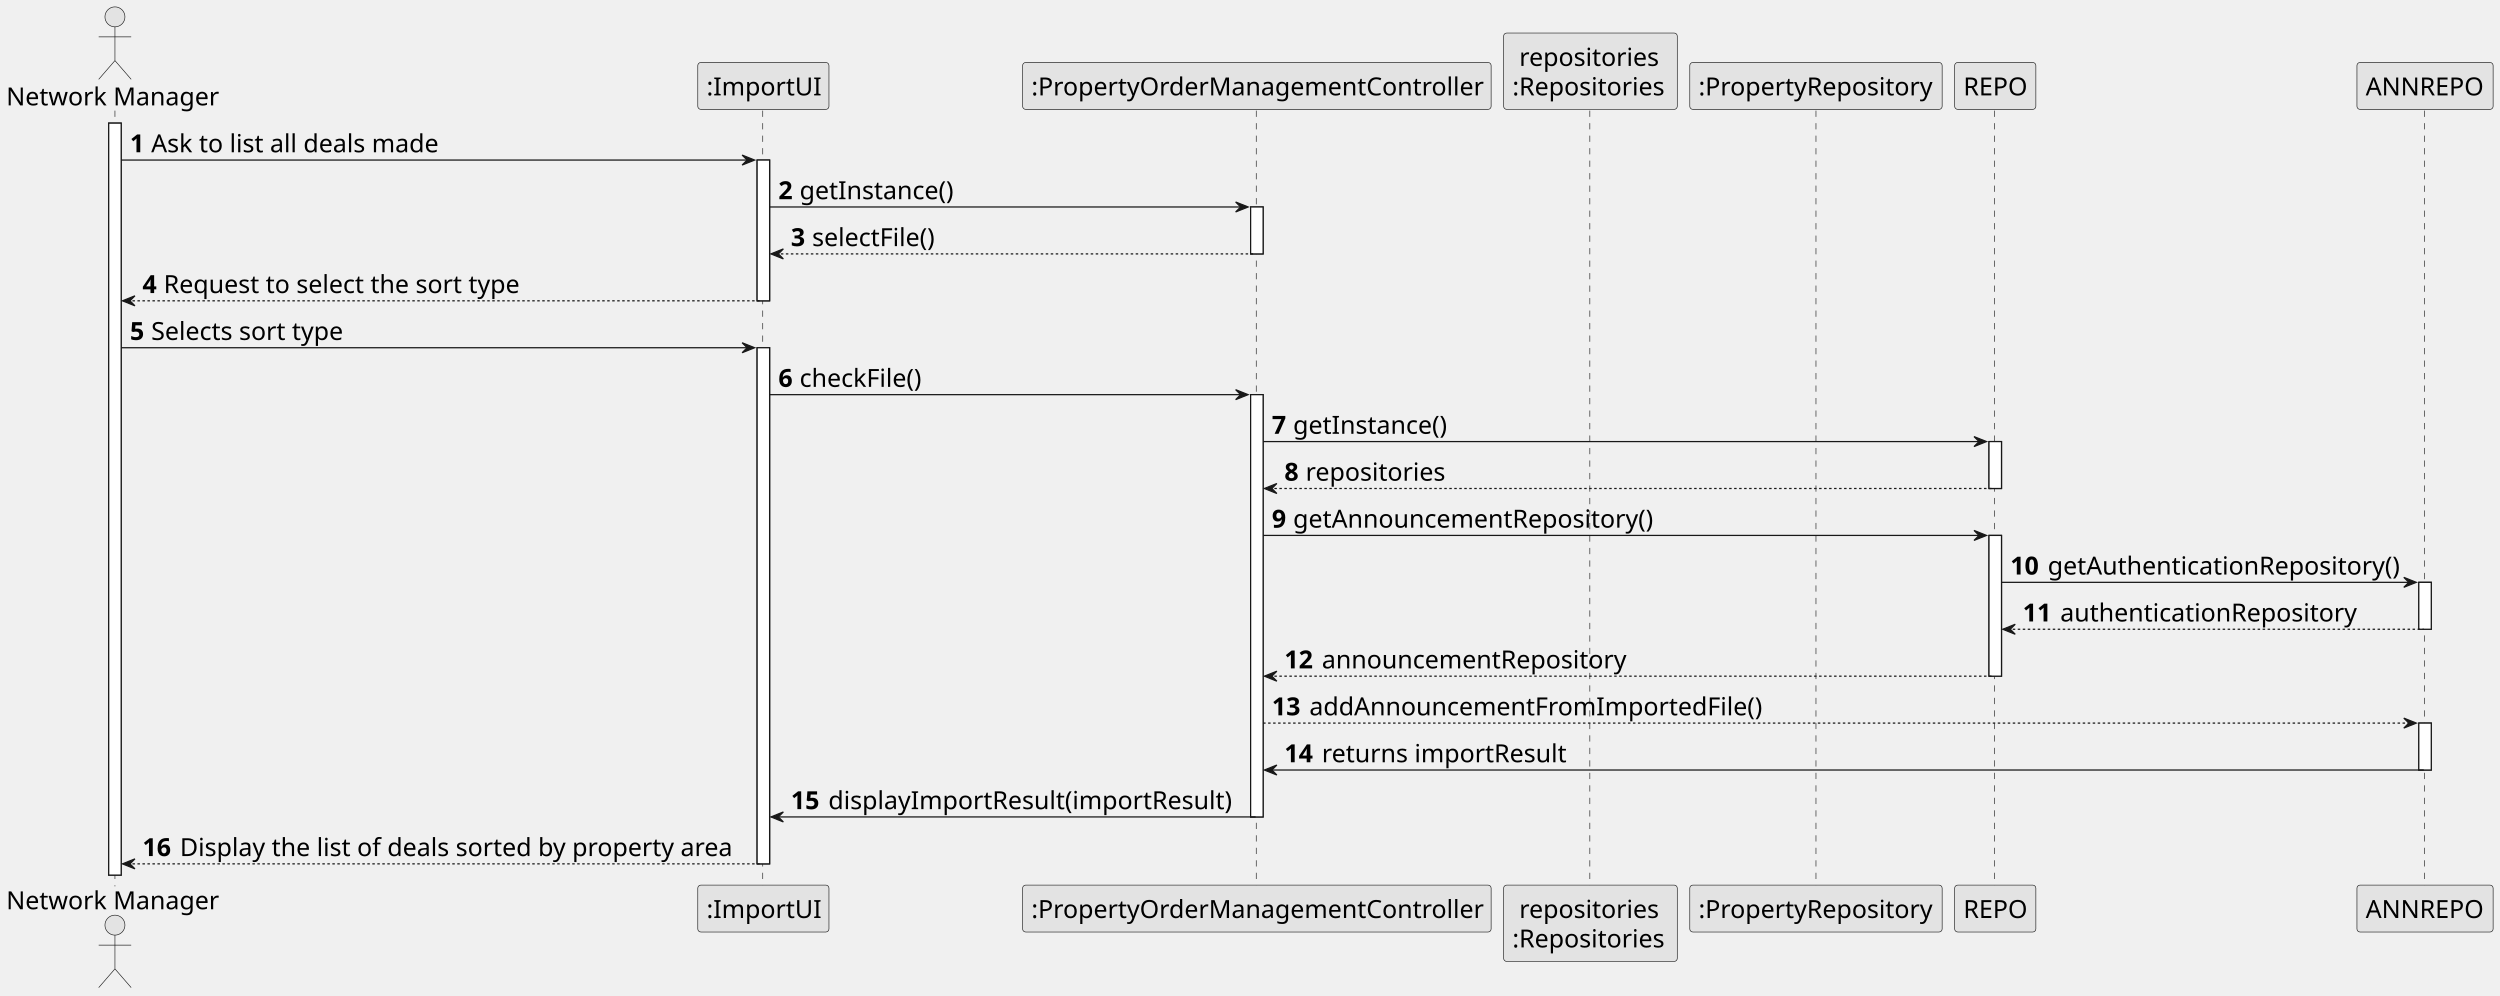
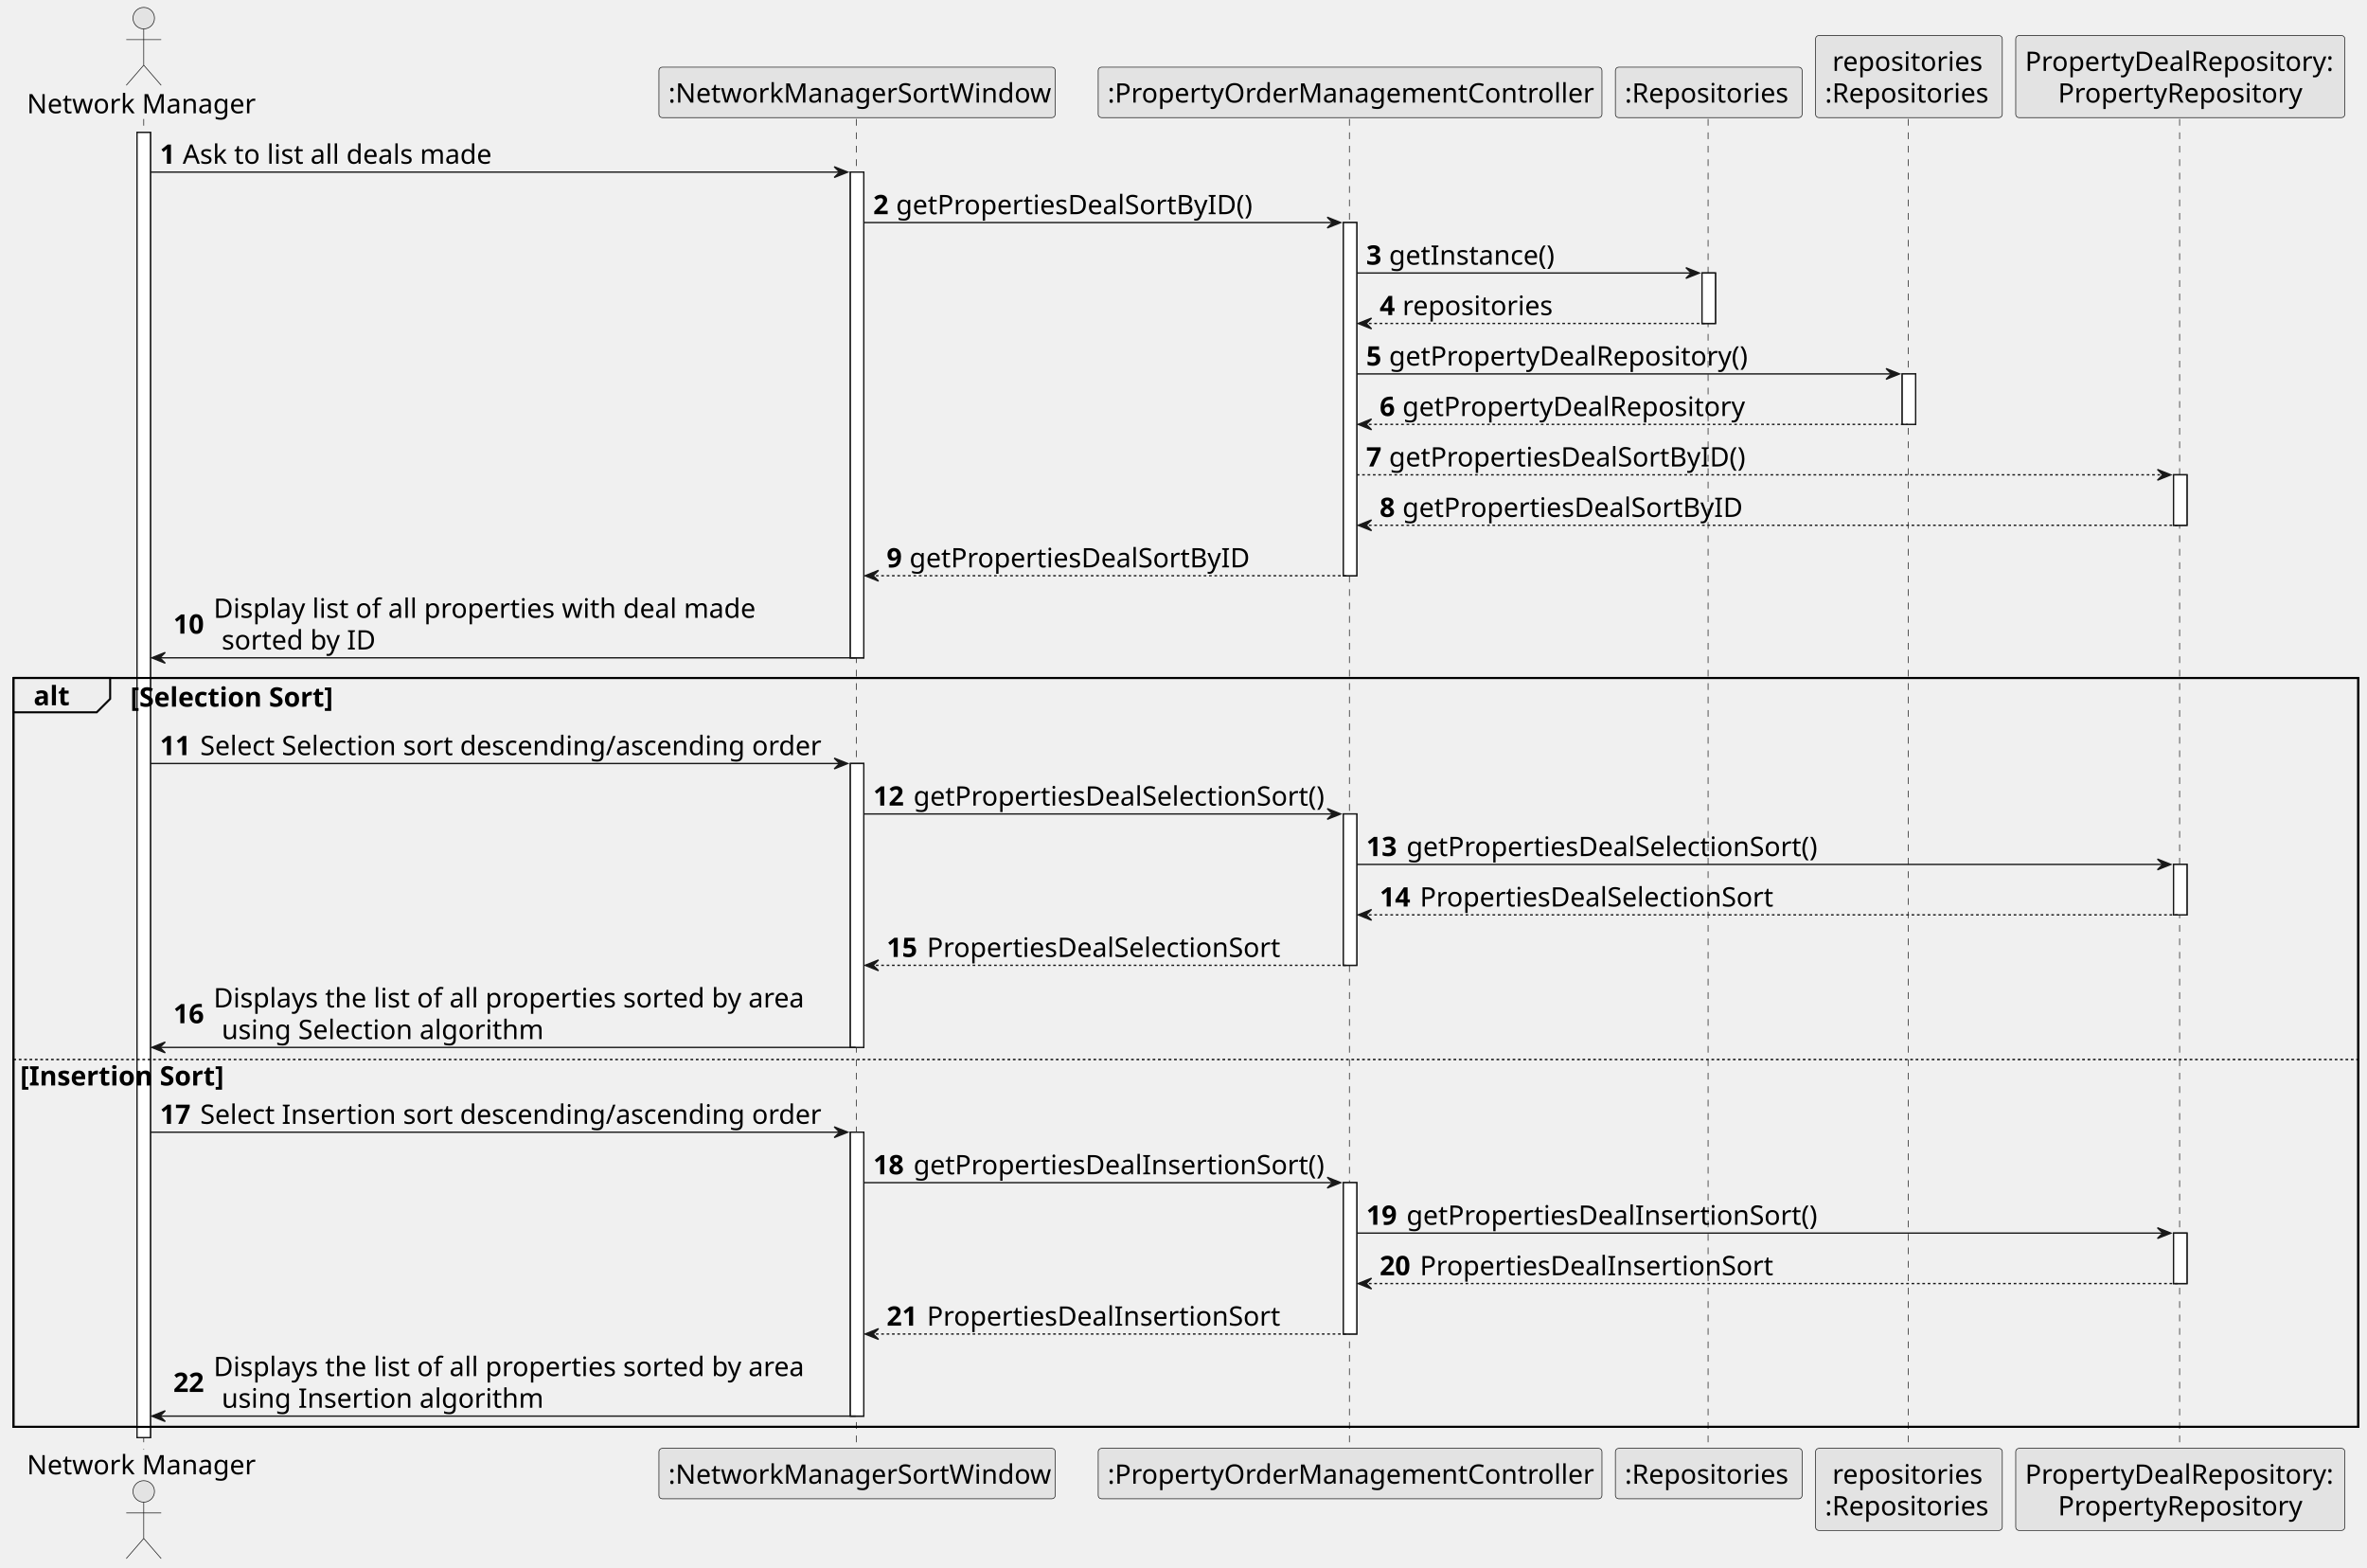
- <svg xmlns="http://www.w3.org/2000/svg" contentStyleType="text/css" height="797px" preserveAspectRatio="none" style="width:2001px;height:797px;background:#FFFFFF;" version="1.1" viewBox="0 0 2001 797" width="2001px" zoomAndPan="magnify">
+ <svg xmlns="http://www.w3.org/2000/svg" contentStyleType="text/css" height="1167px" preserveAspectRatio="none" style="width:1762px;height:1167px;background:#FFFFFF;" version="1.1" viewBox="0 0 1762 1167" width="1762px" zoomAndPan="magnify">
  <defs />
  <g>
-     <rect fill="#FFFFFF" height="601.875" style="stroke:#181818;stroke-width:1.0;" width="10" x="87" y="98.555" />
-     <rect fill="#FFFFFF" height="112.664" style="stroke:#181818;stroke-width:1.0;" width="10" x="606" y="128.109" />
-     <rect fill="#FFFFFF" height="413.102" style="stroke:#181818;stroke-width:1.0;" width="10" x="606" y="278.328" />
-     <rect fill="#FFFFFF" height="37.555" style="stroke:#181818;stroke-width:1.0;" width="10" x="1001" y="165.664" />
-     <rect fill="#FFFFFF" height="337.992" style="stroke:#181818;stroke-width:1.0;" width="10" x="1001" y="315.883" />
-     <rect fill="#FFFFFF" height="37.555" style="stroke:#181818;stroke-width:1.0;" width="10" x="1592" y="353.438" />
-     <rect fill="#FFFFFF" height="112.664" style="stroke:#181818;stroke-width:1.0;" width="10" x="1592" y="428.547" />
-     <rect fill="#FFFFFF" height="37.555" style="stroke:#181818;stroke-width:1.0;" width="10" x="1936" y="466.102" />
-     <rect fill="#FFFFFF" height="37.555" style="stroke:#181818;stroke-width:1.0;" width="10" x="1936" y="578.766" />
-     <line style="stroke:#181818;stroke-width:0.5;stroke-dasharray:5.0,5.0;" x1="92" x2="92" y1="88.555" y2="709.43" />
-     <line style="stroke:#181818;stroke-width:0.5;stroke-dasharray:5.0,5.0;" x1="610.5" x2="610.5" y1="88.555" y2="709.43" />
-     <line style="stroke:#181818;stroke-width:0.5;stroke-dasharray:5.0,5.0;" x1="1005.5" x2="1005.5" y1="88.555" y2="709.43" />
-     <line style="stroke:#181818;stroke-width:0.5;stroke-dasharray:5.0,5.0;" x1="1272.5" x2="1272.5" y1="88.555" y2="709.43" />
-     <line style="stroke:#181818;stroke-width:0.5;stroke-dasharray:5.0,5.0;" x1="1453.5" x2="1453.5" y1="88.555" y2="709.43" />
-     <line style="stroke:#181818;stroke-width:0.5;stroke-dasharray:5.0,5.0;" x1="1596.5" x2="1596.5" y1="88.555" y2="709.43" />
-     <line style="stroke:#181818;stroke-width:0.5;stroke-dasharray:5.0,5.0;" x1="1940.5" x2="1940.5" y1="88.555" y2="709.43" />
-     <text fill="#000000" font-family="sans-serif" font-size="20" lengthAdjust="spacing" textLength="168" x="5" y="84.336">Network Manager</text>
-     <ellipse cx="92" cy="13.5" fill="#E3E3E3" rx="8" ry="8" style="stroke:#181818;stroke-width:0.5;" />
-     <path d="M92,21.5 L92,48.5 M79,29.5 L105,29.5 M92,48.5 L79,63.5 M92,48.5 L105,63.5 " fill="none" style="stroke:#181818;stroke-width:0.5;" />
-     <text fill="#000000" font-family="sans-serif" font-size="20" lengthAdjust="spacing" textLength="168" x="5" y="727.766">Network Manager</text>
-     <ellipse cx="92" cy="740.484" fill="#E3E3E3" rx="8" ry="8" style="stroke:#181818;stroke-width:0.5;" />
-     <path d="M92,748.484 L92,775.484 M79,756.484 L105,756.484 M92,775.484 L79,790.484 M92,775.484 L105,790.484 " fill="none" style="stroke:#181818;stroke-width:0.5;" />
-     <rect fill="#E3E3E3" height="37.555" rx="2.5" ry="2.5" style="stroke:#181818;stroke-width:0.5;" width="105" x="558.5" y="50" />
-     <text fill="#000000" font-family="sans-serif" font-size="20" lengthAdjust="spacing" textLength="91" x="565.5" y="76.336">:ImportUI</text>
-     <rect fill="#E3E3E3" height="37.555" rx="2.5" ry="2.5" style="stroke:#181818;stroke-width:0.5;" width="105" x="558.5" y="708.43" />
-     <text fill="#000000" font-family="sans-serif" font-size="20" lengthAdjust="spacing" textLength="91" x="565.5" y="734.766">:ImportUI</text>
-     <rect fill="#E3E3E3" height="37.555" rx="2.5" ry="2.5" style="stroke:#181818;stroke-width:0.5;" width="375" x="818.5" y="50" />
-     <text fill="#000000" font-family="sans-serif" font-size="20" lengthAdjust="spacing" textLength="361" x="825.5" y="76.336">:PropertyOrderManagementController</text>
-     <rect fill="#E3E3E3" height="37.555" rx="2.5" ry="2.5" style="stroke:#181818;stroke-width:0.5;" width="375" x="818.5" y="708.43" />
-     <text fill="#000000" font-family="sans-serif" font-size="20" lengthAdjust="spacing" textLength="361" x="825.5" y="734.766">:PropertyOrderManagementController</text>
-     <rect fill="#E3E3E3" height="61.109" rx="2.5" ry="2.5" style="stroke:#181818;stroke-width:0.5;" width="139" x="1203.5" y="26.445" />
-     <text fill="#000000" font-family="sans-serif" font-size="20" lengthAdjust="spacing" textLength="114" x="1216" y="52.781">repositories</text>
-     <text fill="#000000" font-family="sans-serif" font-size="20" lengthAdjust="spacing" textLength="125" x="1210.5" y="76.336">:Repositories</text>
-     <rect fill="#E3E3E3" height="61.109" rx="2.5" ry="2.5" style="stroke:#181818;stroke-width:0.5;" width="139" x="1203.5" y="708.43" />
-     <text fill="#000000" font-family="sans-serif" font-size="20" lengthAdjust="spacing" textLength="114" x="1216" y="734.766">repositories</text>
-     <text fill="#000000" font-family="sans-serif" font-size="20" lengthAdjust="spacing" textLength="125" x="1210.5" y="758.32">:Repositories</text>
-     <rect fill="#E3E3E3" height="37.555" rx="2.5" ry="2.5" style="stroke:#181818;stroke-width:0.5;" width="202" x="1352.5" y="50" />
-     <text fill="#000000" font-family="sans-serif" font-size="20" lengthAdjust="spacing" textLength="188" x="1359.5" y="76.336">:PropertyRepository</text>
-     <rect fill="#E3E3E3" height="37.555" rx="2.5" ry="2.5" style="stroke:#181818;stroke-width:0.5;" width="202" x="1352.5" y="708.43" />
-     <text fill="#000000" font-family="sans-serif" font-size="20" lengthAdjust="spacing" textLength="188" x="1359.5" y="734.766">:PropertyRepository</text>
-     <rect fill="#E3E3E3" height="37.555" rx="2.5" ry="2.5" style="stroke:#181818;stroke-width:0.5;" width="65" x="1564.5" y="50" />
-     <text fill="#000000" font-family="sans-serif" font-size="20" lengthAdjust="spacing" textLength="51" x="1571.5" y="76.336">REPO</text>
-     <rect fill="#E3E3E3" height="37.555" rx="2.5" ry="2.5" style="stroke:#181818;stroke-width:0.5;" width="65" x="1564.5" y="708.43" />
-     <text fill="#000000" font-family="sans-serif" font-size="20" lengthAdjust="spacing" textLength="51" x="1571.5" y="734.766">REPO</text>
-     <rect fill="#E3E3E3" height="37.555" rx="2.5" ry="2.5" style="stroke:#181818;stroke-width:0.5;" width="109" x="1886.5" y="50" />
-     <text fill="#000000" font-family="sans-serif" font-size="20" lengthAdjust="spacing" textLength="95" x="1893.5" y="76.336">ANNREPO</text>
-     <rect fill="#E3E3E3" height="37.555" rx="2.5" ry="2.5" style="stroke:#181818;stroke-width:0.5;" width="109" x="1886.5" y="708.43" />
-     <text fill="#000000" font-family="sans-serif" font-size="20" lengthAdjust="spacing" textLength="95" x="1893.5" y="734.766">ANNREPO</text>
-     <rect fill="#FFFFFF" height="601.875" style="stroke:#181818;stroke-width:1.0;" width="10" x="87" y="98.555" />
-     <rect fill="#FFFFFF" height="112.664" style="stroke:#181818;stroke-width:1.0;" width="10" x="606" y="128.109" />
-     <rect fill="#FFFFFF" height="413.102" style="stroke:#181818;stroke-width:1.0;" width="10" x="606" y="278.328" />
-     <rect fill="#FFFFFF" height="37.555" style="stroke:#181818;stroke-width:1.0;" width="10" x="1001" y="165.664" />
-     <rect fill="#FFFFFF" height="337.992" style="stroke:#181818;stroke-width:1.0;" width="10" x="1001" y="315.883" />
-     <rect fill="#FFFFFF" height="37.555" style="stroke:#181818;stroke-width:1.0;" width="10" x="1592" y="353.438" />
-     <rect fill="#FFFFFF" height="112.664" style="stroke:#181818;stroke-width:1.0;" width="10" x="1592" y="428.547" />
-     <rect fill="#FFFFFF" height="37.555" style="stroke:#181818;stroke-width:1.0;" width="10" x="1936" y="466.102" />
-     <rect fill="#FFFFFF" height="37.555" style="stroke:#181818;stroke-width:1.0;" width="10" x="1936" y="578.766" />
-     <polygon fill="#181818" points="594,124.109,604,128.109,594,132.109,598,128.109" style="stroke:#181818;stroke-width:1.0;" />
-     <line style="stroke:#181818;stroke-width:1.0;" x1="97" x2="600" y1="128.109" y2="128.109" />
-     <text fill="#000000" font-family="sans-serif" font-size="20" font-weight="bold" lengthAdjust="spacing" textLength="13" x="104" y="121.891">1</text>
-     <text fill="#000000" font-family="sans-serif" font-size="20" lengthAdjust="spacing" textLength="242" x="121" y="121.891">Ask to list all deals made</text>
-     <polygon fill="#181818" points="989,161.664,999,165.664,989,169.664,993,165.664" style="stroke:#181818;stroke-width:1.0;" />
-     <line style="stroke:#181818;stroke-width:1.0;" x1="616" x2="995" y1="165.664" y2="165.664" />
-     <text fill="#000000" font-family="sans-serif" font-size="20" font-weight="bold" lengthAdjust="spacing" textLength="13" x="623" y="159.445">2</text>
-     <text fill="#000000" font-family="sans-serif" font-size="20" lengthAdjust="spacing" textLength="123" x="640" y="159.445">getInstance()</text>
-     <polygon fill="#181818" points="627,199.219,617,203.219,627,207.219,623,203.219" style="stroke:#181818;stroke-width:1.0;" />
-     <line style="stroke:#181818;stroke-width:1.0;stroke-dasharray:2.0,2.0;" x1="621" x2="1005" y1="203.219" y2="203.219" />
-     <text fill="#000000" font-family="sans-serif" font-size="20" font-weight="bold" lengthAdjust="spacing" textLength="13" x="633" y="197">3</text>
-     <text fill="#000000" font-family="sans-serif" font-size="20" lengthAdjust="spacing" textLength="103" x="650" y="197">selectFile()</text>
-     <polygon fill="#181818" points="108,236.773,98,240.773,108,244.773,104,240.773" style="stroke:#181818;stroke-width:1.0;" />
-     <line style="stroke:#181818;stroke-width:1.0;stroke-dasharray:2.0,2.0;" x1="102" x2="610" y1="240.773" y2="240.773" />
-     <text fill="#000000" font-family="sans-serif" font-size="20" font-weight="bold" lengthAdjust="spacing" textLength="13" x="114" y="234.555">4</text>
-     <text fill="#000000" font-family="sans-serif" font-size="20" lengthAdjust="spacing" textLength="289" x="131" y="234.555">Request to select the sort type</text>
-     <polygon fill="#181818" points="594,274.328,604,278.328,594,282.328,598,278.328" style="stroke:#181818;stroke-width:1.0;" />
-     <line style="stroke:#181818;stroke-width:1.0;" x1="97" x2="600" y1="278.328" y2="278.328" />
-     <text fill="#000000" font-family="sans-serif" font-size="20" font-weight="bold" lengthAdjust="spacing" textLength="13" x="104" y="272.109">5</text>
-     <text fill="#000000" font-family="sans-serif" font-size="20" lengthAdjust="spacing" textLength="156" x="121" y="272.109">Selects sort type</text>
-     <polygon fill="#181818" points="989,311.883,999,315.883,989,319.883,993,315.883" style="stroke:#181818;stroke-width:1.0;" />
-     <line style="stroke:#181818;stroke-width:1.0;" x1="616" x2="995" y1="315.883" y2="315.883" />
-     <text fill="#000000" font-family="sans-serif" font-size="20" font-weight="bold" lengthAdjust="spacing" textLength="13" x="623" y="309.664">6</text>
-     <text fill="#000000" font-family="sans-serif" font-size="20" lengthAdjust="spacing" textLength="103" x="640" y="309.664">checkFile()</text>
-     <polygon fill="#181818" points="1580,349.438,1590,353.438,1580,357.438,1584,353.438" style="stroke:#181818;stroke-width:1.0;" />
-     <line style="stroke:#181818;stroke-width:1.0;" x1="1011" x2="1586" y1="353.438" y2="353.438" />
-     <text fill="#000000" font-family="sans-serif" font-size="20" font-weight="bold" lengthAdjust="spacing" textLength="13" x="1018" y="347.219">7</text>
-     <text fill="#000000" font-family="sans-serif" font-size="20" lengthAdjust="spacing" textLength="123" x="1035" y="347.219">getInstance()</text>
-     <polygon fill="#181818" points="1022,386.992,1012,390.992,1022,394.992,1018,390.992" style="stroke:#181818;stroke-width:1.0;" />
-     <line style="stroke:#181818;stroke-width:1.0;stroke-dasharray:2.0,2.0;" x1="1016" x2="1596" y1="390.992" y2="390.992" />
-     <text fill="#000000" font-family="sans-serif" font-size="20" font-weight="bold" lengthAdjust="spacing" textLength="13" x="1028" y="384.773">8</text>
-     <text fill="#000000" font-family="sans-serif" font-size="20" lengthAdjust="spacing" textLength="114" x="1045" y="384.773">repositories</text>
-     <polygon fill="#181818" points="1580,424.547,1590,428.547,1580,432.547,1584,428.547" style="stroke:#181818;stroke-width:1.0;" />
-     <line style="stroke:#181818;stroke-width:1.0;" x1="1011" x2="1586" y1="428.547" y2="428.547" />
-     <text fill="#000000" font-family="sans-serif" font-size="20" font-weight="bold" lengthAdjust="spacing" textLength="13" x="1018" y="422.328">9</text>
-     <text fill="#000000" font-family="sans-serif" font-size="20" lengthAdjust="spacing" textLength="290" x="1035" y="422.328">getAnnouncementRepository()</text>
-     <polygon fill="#181818" points="1924,462.102,1934,466.102,1924,470.102,1928,466.102" style="stroke:#181818;stroke-width:1.0;" />
-     <line style="stroke:#181818;stroke-width:1.0;" x1="1602" x2="1930" y1="466.102" y2="466.102" />
-     <text fill="#000000" font-family="sans-serif" font-size="20" font-weight="bold" lengthAdjust="spacing" textLength="26" x="1609" y="459.883">10</text>
-     <text fill="#000000" font-family="sans-serif" font-size="20" lengthAdjust="spacing" textLength="285" x="1639" y="459.883">getAuthenticationRepository()</text>
-     <polygon fill="#181818" points="1613,499.656,1603,503.656,1613,507.656,1609,503.656" style="stroke:#181818;stroke-width:1.0;" />
-     <line style="stroke:#181818;stroke-width:1.0;stroke-dasharray:2.0,2.0;" x1="1607" x2="1940" y1="503.656" y2="503.656" />
-     <text fill="#000000" font-family="sans-serif" font-size="20" font-weight="bold" lengthAdjust="spacing" textLength="26" x="1619" y="497.438">11</text>
-     <text fill="#000000" font-family="sans-serif" font-size="20" lengthAdjust="spacing" textLength="238" x="1649" y="497.438">authenticationRepository</text>
-     <polygon fill="#181818" points="1022,537.211,1012,541.211,1022,545.211,1018,541.211" style="stroke:#181818;stroke-width:1.0;" />
-     <line style="stroke:#181818;stroke-width:1.0;stroke-dasharray:2.0,2.0;" x1="1016" x2="1596" y1="541.211" y2="541.211" />
-     <text fill="#000000" font-family="sans-serif" font-size="20" font-weight="bold" lengthAdjust="spacing" textLength="26" x="1028" y="534.992">12</text>
-     <text fill="#000000" font-family="sans-serif" font-size="20" lengthAdjust="spacing" textLength="243" x="1058" y="534.992">announcementRepository</text>
-     <polygon fill="#181818" points="1924,574.766,1934,578.766,1924,582.766,1928,578.766" style="stroke:#181818;stroke-width:1.0;" />
-     <line style="stroke:#181818;stroke-width:1.0;stroke-dasharray:2.0,2.0;" x1="1011" x2="1930" y1="578.766" y2="578.766" />
-     <text fill="#000000" font-family="sans-serif" font-size="20" font-weight="bold" lengthAdjust="spacing" textLength="26" x="1018" y="572.547">13</text>
-     <text fill="#000000" font-family="sans-serif" font-size="20" lengthAdjust="spacing" textLength="368" x="1048" y="572.547">addAnnouncementFromImportedFile()</text>
-     <polygon fill="#181818" points="1022,612.32,1012,616.32,1022,620.32,1018,616.32" style="stroke:#181818;stroke-width:1.0;" />
-     <line style="stroke:#181818;stroke-width:1.0;" x1="1016" x2="1940" y1="616.32" y2="616.32" />
-     <text fill="#000000" font-family="sans-serif" font-size="20" font-weight="bold" lengthAdjust="spacing" textLength="26" x="1028" y="610.102">14</text>
-     <text fill="#000000" font-family="sans-serif" font-size="20" lengthAdjust="spacing" textLength="198" x="1058" y="610.102">returns importResult</text>
-     <polygon fill="#181818" points="627,649.875,617,653.875,627,657.875,623,653.875" style="stroke:#181818;stroke-width:1.0;" />
-     <line style="stroke:#181818;stroke-width:1.0;" x1="621" x2="1005" y1="653.875" y2="653.875" />
-     <text fill="#000000" font-family="sans-serif" font-size="20" font-weight="bold" lengthAdjust="spacing" textLength="26" x="633" y="647.656">15</text>
-     <text fill="#000000" font-family="sans-serif" font-size="20" lengthAdjust="spacing" textLength="331" x="663" y="647.656">displayImportResult(importResult)</text>
-     <polygon fill="#181818" points="108,687.43,98,691.43,108,695.43,104,691.43" style="stroke:#181818;stroke-width:1.0;" />
-     <line style="stroke:#181818;stroke-width:1.0;stroke-dasharray:2.0,2.0;" x1="102" x2="610" y1="691.43" y2="691.43" />
-     <text fill="#000000" font-family="sans-serif" font-size="20" font-weight="bold" lengthAdjust="spacing" textLength="26" x="114" y="685.211">16</text>
-     <text fill="#000000" font-family="sans-serif" font-size="20" lengthAdjust="spacing" textLength="455" x="144" y="685.211">Display the list of deals sorted by property area</text>
+     <rect fill="#FFFFFF" height="971.531" style="stroke:#181818;stroke-width:1.0;" width="10" x="102" y="98.555" />
+     <rect fill="#FFFFFF" height="361.547" style="stroke:#181818;stroke-width:1.0;" width="10" x="633" y="128.109" />
+     <rect fill="#FFFFFF" height="211.328" style="stroke:#181818;stroke-width:1.0;" width="10" x="633" y="568.32" />
+     <rect fill="#FFFFFF" height="211.328" style="stroke:#181818;stroke-width:1.0;" width="10" x="633" y="842.758" />
+     <rect fill="#FFFFFF" height="262.883" style="stroke:#181818;stroke-width:1.0;" width="10" x="1000" y="165.664" />
+     <rect fill="#FFFFFF" height="112.664" style="stroke:#181818;stroke-width:1.0;" width="10" x="1000" y="605.875" />
+     <rect fill="#FFFFFF" height="112.664" style="stroke:#181818;stroke-width:1.0;" width="10" x="1000" y="880.312" />
+     <rect fill="#FFFFFF" height="37.555" style="stroke:#181818;stroke-width:1.0;" width="10" x="1267" y="203.219" />
+     <rect fill="#FFFFFF" height="37.555" style="stroke:#181818;stroke-width:1.0;" width="10" x="1416" y="278.328" />
+     <rect fill="#FFFFFF" height="37.555" style="stroke:#181818;stroke-width:1.0;" width="10" x="1618" y="353.438" />
+     <rect fill="#FFFFFF" height="37.555" style="stroke:#181818;stroke-width:1.0;" width="10" x="1618" y="643.43" />
+     <rect fill="#FFFFFF" height="37.555" style="stroke:#181818;stroke-width:1.0;" width="10" x="1618" y="917.867" />
+     <rect fill="none" height="557.43" style="stroke:#000000;stroke-width:1.5;" width="1745.5" x="10" y="504.656" />
+     <line style="stroke:#181818;stroke-width:0.5;stroke-dasharray:5.0,5.0;" x1="107" x2="107" y1="88.555" y2="1079.086" />
+     <line style="stroke:#181818;stroke-width:0.5;stroke-dasharray:5.0,5.0;" x1="637.5" x2="637.5" y1="88.555" y2="1079.086" />
+     <line style="stroke:#181818;stroke-width:0.5;stroke-dasharray:5.0,5.0;" x1="1004.5" x2="1004.5" y1="88.555" y2="1079.086" />
+     <line style="stroke:#181818;stroke-width:0.5;stroke-dasharray:5.0,5.0;" x1="1271.5" x2="1271.5" y1="88.555" y2="1079.086" />
+     <line style="stroke:#181818;stroke-width:0.5;stroke-dasharray:5.0,5.0;" x1="1420.5" x2="1420.5" y1="88.555" y2="1079.086" />
+     <line style="stroke:#181818;stroke-width:0.5;stroke-dasharray:5.0,5.0;" x1="1622.5" x2="1622.5" y1="88.555" y2="1079.086" />
+     <text fill="#000000" font-family="sans-serif" font-size="20" lengthAdjust="spacing" textLength="168" x="20" y="84.336">Network Manager</text>
+     <ellipse cx="107" cy="13.5" fill="#E3E3E3" rx="8" ry="8" style="stroke:#181818;stroke-width:0.5;" />
+     <path d="M107,21.5 L107,48.5 M94,29.5 L120,29.5 M107,48.5 L94,63.5 M107,48.5 L120,63.5 " fill="none" style="stroke:#181818;stroke-width:0.5;" />
+     <text fill="#000000" font-family="sans-serif" font-size="20" lengthAdjust="spacing" textLength="168" x="20" y="1097.422">Network Manager</text>
+     <ellipse cx="107" cy="1110.141" fill="#E3E3E3" rx="8" ry="8" style="stroke:#181818;stroke-width:0.5;" />
+     <path d="M107,1118.141 L107,1145.141 M94,1126.141 L120,1126.141 M107,1145.141 L94,1160.141 M107,1145.141 L120,1160.141 " fill="none" style="stroke:#181818;stroke-width:0.5;" />
+     <rect fill="#E3E3E3" height="37.555" rx="2.5" ry="2.5" style="stroke:#181818;stroke-width:0.5;" width="295" x="490.5" y="50" />
+     <text fill="#000000" font-family="sans-serif" font-size="20" lengthAdjust="spacing" textLength="281" x="497.5" y="76.336">:NetworkManagerSortWindow</text>
+     <rect fill="#E3E3E3" height="37.555" rx="2.5" ry="2.5" style="stroke:#181818;stroke-width:0.5;" width="295" x="490.5" y="1078.086" />
+     <text fill="#000000" font-family="sans-serif" font-size="20" lengthAdjust="spacing" textLength="281" x="497.5" y="1104.422">:NetworkManagerSortWindow</text>
+     <rect fill="#E3E3E3" height="37.555" rx="2.5" ry="2.5" style="stroke:#181818;stroke-width:0.5;" width="375" x="817.5" y="50" />
+     <text fill="#000000" font-family="sans-serif" font-size="20" lengthAdjust="spacing" textLength="361" x="824.5" y="76.336">:PropertyOrderManagementController</text>
+     <rect fill="#E3E3E3" height="37.555" rx="2.5" ry="2.5" style="stroke:#181818;stroke-width:0.5;" width="375" x="817.5" y="1078.086" />
+     <text fill="#000000" font-family="sans-serif" font-size="20" lengthAdjust="spacing" textLength="361" x="824.5" y="1104.422">:PropertyOrderManagementController</text>
+     <rect fill="#E3E3E3" height="37.555" rx="2.5" ry="2.5" style="stroke:#181818;stroke-width:0.5;" width="139" x="1202.5" y="50" />
+     <text fill="#000000" font-family="sans-serif" font-size="20" lengthAdjust="spacing" textLength="125" x="1209.5" y="76.336">:Repositories</text>
+     <rect fill="#E3E3E3" height="37.555" rx="2.5" ry="2.5" style="stroke:#181818;stroke-width:0.5;" width="139" x="1202.5" y="1078.086" />
+     <text fill="#000000" font-family="sans-serif" font-size="20" lengthAdjust="spacing" textLength="125" x="1209.5" y="1104.422">:Repositories</text>
+     <rect fill="#E3E3E3" height="61.109" rx="2.5" ry="2.5" style="stroke:#181818;stroke-width:0.5;" width="139" x="1351.5" y="26.445" />
+     <text fill="#000000" font-family="sans-serif" font-size="20" lengthAdjust="spacing" textLength="114" x="1364" y="52.781">repositories</text>
+     <text fill="#000000" font-family="sans-serif" font-size="20" lengthAdjust="spacing" textLength="125" x="1358.5" y="76.336">:Repositories</text>
+     <rect fill="#E3E3E3" height="61.109" rx="2.5" ry="2.5" style="stroke:#181818;stroke-width:0.5;" width="139" x="1351.5" y="1078.086" />
+     <text fill="#000000" font-family="sans-serif" font-size="20" lengthAdjust="spacing" textLength="114" x="1364" y="1104.422">repositories</text>
+     <text fill="#000000" font-family="sans-serif" font-size="20" lengthAdjust="spacing" textLength="125" x="1358.5" y="1127.977">:Repositories</text>
+     <rect fill="#E3E3E3" height="61.109" rx="2.5" ry="2.5" style="stroke:#181818;stroke-width:0.5;" width="245" x="1500.5" y="26.445" />
+     <text fill="#000000" font-family="sans-serif" font-size="20" lengthAdjust="spacing" textLength="231" x="1507.5" y="52.781">PropertyDealRepository:</text>
+     <text fill="#000000" font-family="sans-serif" font-size="20" lengthAdjust="spacing" textLength="182" x="1532" y="76.336">PropertyRepository</text>
+     <rect fill="#E3E3E3" height="61.109" rx="2.5" ry="2.5" style="stroke:#181818;stroke-width:0.5;" width="245" x="1500.5" y="1078.086" />
+     <text fill="#000000" font-family="sans-serif" font-size="20" lengthAdjust="spacing" textLength="231" x="1507.5" y="1104.422">PropertyDealRepository:</text>
+     <text fill="#000000" font-family="sans-serif" font-size="20" lengthAdjust="spacing" textLength="182" x="1532" y="1127.977">PropertyRepository</text>
+     <rect fill="#FFFFFF" height="971.531" style="stroke:#181818;stroke-width:1.0;" width="10" x="102" y="98.555" />
+     <rect fill="#FFFFFF" height="361.547" style="stroke:#181818;stroke-width:1.0;" width="10" x="633" y="128.109" />
+     <rect fill="#FFFFFF" height="211.328" style="stroke:#181818;stroke-width:1.0;" width="10" x="633" y="568.32" />
+     <rect fill="#FFFFFF" height="211.328" style="stroke:#181818;stroke-width:1.0;" width="10" x="633" y="842.758" />
+     <rect fill="#FFFFFF" height="262.883" style="stroke:#181818;stroke-width:1.0;" width="10" x="1000" y="165.664" />
+     <rect fill="#FFFFFF" height="112.664" style="stroke:#181818;stroke-width:1.0;" width="10" x="1000" y="605.875" />
+     <rect fill="#FFFFFF" height="112.664" style="stroke:#181818;stroke-width:1.0;" width="10" x="1000" y="880.312" />
+     <rect fill="#FFFFFF" height="37.555" style="stroke:#181818;stroke-width:1.0;" width="10" x="1267" y="203.219" />
+     <rect fill="#FFFFFF" height="37.555" style="stroke:#181818;stroke-width:1.0;" width="10" x="1416" y="278.328" />
+     <rect fill="#FFFFFF" height="37.555" style="stroke:#181818;stroke-width:1.0;" width="10" x="1618" y="353.438" />
+     <rect fill="#FFFFFF" height="37.555" style="stroke:#181818;stroke-width:1.0;" width="10" x="1618" y="643.43" />
+     <rect fill="#FFFFFF" height="37.555" style="stroke:#181818;stroke-width:1.0;" width="10" x="1618" y="917.867" />
+     <polygon fill="#181818" points="621,124.109,631,128.109,621,132.109,625,128.109" style="stroke:#181818;stroke-width:1.0;" />
+     <line style="stroke:#181818;stroke-width:1.0;" x1="112" x2="627" y1="128.109" y2="128.109" />
+     <text fill="#000000" font-family="sans-serif" font-size="20" font-weight="bold" lengthAdjust="spacing" textLength="13" x="119" y="121.891">1</text>
+     <text fill="#000000" font-family="sans-serif" font-size="20" lengthAdjust="spacing" textLength="242" x="136" y="121.891">Ask to list all deals made</text>
+     <polygon fill="#181818" points="988,161.664,998,165.664,988,169.664,992,165.664" style="stroke:#181818;stroke-width:1.0;" />
+     <line style="stroke:#181818;stroke-width:1.0;" x1="643" x2="994" y1="165.664" y2="165.664" />
+     <text fill="#000000" font-family="sans-serif" font-size="20" font-weight="bold" lengthAdjust="spacing" textLength="13" x="650" y="159.445">2</text>
+     <text fill="#000000" font-family="sans-serif" font-size="20" lengthAdjust="spacing" textLength="265" x="667" y="159.445">getPropertiesDealSortByID()</text>
+     <polygon fill="#181818" points="1255,199.219,1265,203.219,1255,207.219,1259,203.219" style="stroke:#181818;stroke-width:1.0;" />
+     <line style="stroke:#181818;stroke-width:1.0;" x1="1010" x2="1261" y1="203.219" y2="203.219" />
+     <text fill="#000000" font-family="sans-serif" font-size="20" font-weight="bold" lengthAdjust="spacing" textLength="13" x="1017" y="197">3</text>
+     <text fill="#000000" font-family="sans-serif" font-size="20" lengthAdjust="spacing" textLength="123" x="1034" y="197">getInstance()</text>
+     <polygon fill="#181818" points="1021,236.773,1011,240.773,1021,244.773,1017,240.773" style="stroke:#181818;stroke-width:1.0;" />
+     <line style="stroke:#181818;stroke-width:1.0;stroke-dasharray:2.0,2.0;" x1="1015" x2="1271" y1="240.773" y2="240.773" />
+     <text fill="#000000" font-family="sans-serif" font-size="20" font-weight="bold" lengthAdjust="spacing" textLength="13" x="1027" y="234.555">4</text>
+     <text fill="#000000" font-family="sans-serif" font-size="20" lengthAdjust="spacing" textLength="114" x="1044" y="234.555">repositories</text>
+     <polygon fill="#181818" points="1404,274.328,1414,278.328,1404,282.328,1408,278.328" style="stroke:#181818;stroke-width:1.0;" />
+     <line style="stroke:#181818;stroke-width:1.0;" x1="1010" x2="1410" y1="278.328" y2="278.328" />
+     <text fill="#000000" font-family="sans-serif" font-size="20" font-weight="bold" lengthAdjust="spacing" textLength="13" x="1017" y="272.109">5</text>
+     <text fill="#000000" font-family="sans-serif" font-size="20" lengthAdjust="spacing" textLength="269" x="1034" y="272.109">getPropertyDealRepository()</text>
+     <polygon fill="#181818" points="1021,311.883,1011,315.883,1021,319.883,1017,315.883" style="stroke:#181818;stroke-width:1.0;" />
+     <line style="stroke:#181818;stroke-width:1.0;stroke-dasharray:2.0,2.0;" x1="1015" x2="1420" y1="315.883" y2="315.883" />
+     <text fill="#000000" font-family="sans-serif" font-size="20" font-weight="bold" lengthAdjust="spacing" textLength="13" x="1027" y="309.664">6</text>
+     <text fill="#000000" font-family="sans-serif" font-size="20" lengthAdjust="spacing" textLength="255" x="1044" y="309.664">getPropertyDealRepository</text>
+     <polygon fill="#181818" points="1606,349.438,1616,353.438,1606,357.438,1610,353.438" style="stroke:#181818;stroke-width:1.0;" />
+     <line style="stroke:#181818;stroke-width:1.0;stroke-dasharray:2.0,2.0;" x1="1010" x2="1612" y1="353.438" y2="353.438" />
+     <text fill="#000000" font-family="sans-serif" font-size="20" font-weight="bold" lengthAdjust="spacing" textLength="13" x="1017" y="347.219">7</text>
+     <text fill="#000000" font-family="sans-serif" font-size="20" lengthAdjust="spacing" textLength="265" x="1034" y="347.219">getPropertiesDealSortByID()</text>
+     <polygon fill="#181818" points="1021,386.992,1011,390.992,1021,394.992,1017,390.992" style="stroke:#181818;stroke-width:1.0;" />
+     <line style="stroke:#181818;stroke-width:1.0;stroke-dasharray:2.0,2.0;" x1="1015" x2="1622" y1="390.992" y2="390.992" />
+     <text fill="#000000" font-family="sans-serif" font-size="20" font-weight="bold" lengthAdjust="spacing" textLength="13" x="1027" y="384.773">8</text>
+     <text fill="#000000" font-family="sans-serif" font-size="20" lengthAdjust="spacing" textLength="251" x="1044" y="384.773">getPropertiesDealSortByID</text>
+     <polygon fill="#181818" points="654,424.547,644,428.547,654,432.547,650,428.547" style="stroke:#181818;stroke-width:1.0;" />
+     <line style="stroke:#181818;stroke-width:1.0;stroke-dasharray:2.0,2.0;" x1="648" x2="1004" y1="428.547" y2="428.547" />
+     <text fill="#000000" font-family="sans-serif" font-size="20" font-weight="bold" lengthAdjust="spacing" textLength="13" x="660" y="422.328">9</text>
+     <text fill="#000000" font-family="sans-serif" font-size="20" lengthAdjust="spacing" textLength="251" x="677" y="422.328">getPropertiesDealSortByID</text>
+     <polygon fill="#181818" points="123,485.656,113,489.656,123,493.656,119,489.656" style="stroke:#181818;stroke-width:1.0;" />
+     <line style="stroke:#181818;stroke-width:1.0;" x1="117" x2="637" y1="489.656" y2="489.656" />
+     <text fill="#000000" font-family="sans-serif" font-size="20" font-weight="bold" lengthAdjust="spacing" textLength="26" x="129" y="471.66">10</text>
+     <text fill="#000000" font-family="sans-serif" font-size="20" lengthAdjust="spacing" textLength="418" x="159" y="459.883">Display list of all properties with deal made</text>
+     <text fill="#000000" font-family="sans-serif" font-size="20" lengthAdjust="spacing" textLength="117" x="165" y="483.438">sorted by ID</text>
+     <path d="M10,504.656 L82,504.656 L82,520.211 L72,530.211 L10,530.211 L10,504.656 " fill="#EEEEEE" style="stroke:#000000;stroke-width:1.5;" />
+     <rect fill="none" height="557.43" style="stroke:#000000;stroke-width:1.5;" width="1745.5" x="10" y="504.656" />
+     <text fill="#000000" font-family="sans-serif" font-size="20" font-weight="bold" lengthAdjust="spacing" textLength="27" x="25" y="524.992">alt</text>
+     <text fill="#000000" font-family="sans-serif" font-size="20" font-weight="bold" lengthAdjust="spacing" textLength="156" x="97" y="525.992">[Selection Sort]</text>
+     <polygon fill="#181818" points="621,564.32,631,568.32,621,572.32,625,568.32" style="stroke:#181818;stroke-width:1.0;" />
+     <line style="stroke:#181818;stroke-width:1.0;" x1="112" x2="627" y1="568.32" y2="568.32" />
+     <text fill="#000000" font-family="sans-serif" font-size="20" font-weight="bold" lengthAdjust="spacing" textLength="26" x="119" y="562.102">11</text>
+     <text fill="#000000" font-family="sans-serif" font-size="20" lengthAdjust="spacing" textLength="472" x="149" y="562.102">Select Selection sort descending/ascending order</text>
+     <polygon fill="#181818" points="988,601.875,998,605.875,988,609.875,992,605.875" style="stroke:#181818;stroke-width:1.0;" />
+     <line style="stroke:#181818;stroke-width:1.0;" x1="643" x2="994" y1="605.875" y2="605.875" />
+     <text fill="#000000" font-family="sans-serif" font-size="20" font-weight="bold" lengthAdjust="spacing" textLength="26" x="650" y="599.656">12</text>
+     <text fill="#000000" font-family="sans-serif" font-size="20" lengthAdjust="spacing" textLength="308" x="680" y="599.656">getPropertiesDealSelectionSort()</text>
+     <polygon fill="#181818" points="1606,639.43,1616,643.43,1606,647.43,1610,643.43" style="stroke:#181818;stroke-width:1.0;" />
+     <line style="stroke:#181818;stroke-width:1.0;" x1="1010" x2="1612" y1="643.43" y2="643.43" />
+     <text fill="#000000" font-family="sans-serif" font-size="20" font-weight="bold" lengthAdjust="spacing" textLength="26" x="1017" y="637.211">13</text>
+     <text fill="#000000" font-family="sans-serif" font-size="20" lengthAdjust="spacing" textLength="308" x="1047" y="637.211">getPropertiesDealSelectionSort()</text>
+     <polygon fill="#181818" points="1021,676.984,1011,680.984,1021,684.984,1017,680.984" style="stroke:#181818;stroke-width:1.0;" />
+     <line style="stroke:#181818;stroke-width:1.0;stroke-dasharray:2.0,2.0;" x1="1015" x2="1622" y1="680.984" y2="680.984" />
+     <text fill="#000000" font-family="sans-serif" font-size="20" font-weight="bold" lengthAdjust="spacing" textLength="26" x="1027" y="674.766">14</text>
+     <text fill="#000000" font-family="sans-serif" font-size="20" lengthAdjust="spacing" textLength="264" x="1057" y="674.766">PropertiesDealSelectionSort</text>
+     <polygon fill="#181818" points="654,714.539,644,718.539,654,722.539,650,718.539" style="stroke:#181818;stroke-width:1.0;" />
+     <line style="stroke:#181818;stroke-width:1.0;stroke-dasharray:2.0,2.0;" x1="648" x2="1004" y1="718.539" y2="718.539" />
+     <text fill="#000000" font-family="sans-serif" font-size="20" font-weight="bold" lengthAdjust="spacing" textLength="26" x="660" y="712.32">15</text>
+     <text fill="#000000" font-family="sans-serif" font-size="20" lengthAdjust="spacing" textLength="264" x="690" y="712.32">PropertiesDealSelectionSort</text>
+     <polygon fill="#181818" points="123,775.648,113,779.648,123,783.648,119,779.648" style="stroke:#181818;stroke-width:1.0;" />
+     <line style="stroke:#181818;stroke-width:1.0;" x1="117" x2="637" y1="779.648" y2="779.648" />
+     <text fill="#000000" font-family="sans-serif" font-size="20" font-weight="bold" lengthAdjust="spacing" textLength="26" x="129" y="761.652">16</text>
+     <text fill="#000000" font-family="sans-serif" font-size="20" lengthAdjust="spacing" textLength="454" x="159" y="749.875">Displays the list of all properties sorted by area</text>
+     <text fill="#000000" font-family="sans-serif" font-size="20" lengthAdjust="spacing" textLength="243" x="165" y="773.43">using Selection algorithm</text>
+     <line style="stroke:#000000;stroke-width:1.0;stroke-dasharray:2.0,2.0;" x1="10" x2="1755.5" y1="788.648" y2="788.648" />
+     <text fill="#000000" font-family="sans-serif" font-size="20" font-weight="bold" lengthAdjust="spacing" textLength="155" x="15" y="807.984">[Insertion Sort]</text>
+     <polygon fill="#181818" points="621,838.758,631,842.758,621,846.758,625,842.758" style="stroke:#181818;stroke-width:1.0;" />
+     <line style="stroke:#181818;stroke-width:1.0;" x1="112" x2="627" y1="842.758" y2="842.758" />
+     <text fill="#000000" font-family="sans-serif" font-size="20" font-weight="bold" lengthAdjust="spacing" textLength="26" x="119" y="836.539">17</text>
+     <text fill="#000000" font-family="sans-serif" font-size="20" lengthAdjust="spacing" textLength="470" x="149" y="836.539">Select Insertion sort descending/ascending order</text>
+     <polygon fill="#181818" points="988,876.312,998,880.312,988,884.312,992,880.312" style="stroke:#181818;stroke-width:1.0;" />
+     <line style="stroke:#181818;stroke-width:1.0;" x1="643" x2="994" y1="880.312" y2="880.312" />
+     <text fill="#000000" font-family="sans-serif" font-size="20" font-weight="bold" lengthAdjust="spacing" textLength="26" x="650" y="874.094">18</text>
+     <text fill="#000000" font-family="sans-serif" font-size="20" lengthAdjust="spacing" textLength="306" x="680" y="874.094">getPropertiesDealInsertionSort()</text>
+     <polygon fill="#181818" points="1606,913.867,1616,917.867,1606,921.867,1610,917.867" style="stroke:#181818;stroke-width:1.0;" />
+     <line style="stroke:#181818;stroke-width:1.0;" x1="1010" x2="1612" y1="917.867" y2="917.867" />
+     <text fill="#000000" font-family="sans-serif" font-size="20" font-weight="bold" lengthAdjust="spacing" textLength="26" x="1017" y="911.648">19</text>
+     <text fill="#000000" font-family="sans-serif" font-size="20" lengthAdjust="spacing" textLength="306" x="1047" y="911.648">getPropertiesDealInsertionSort()</text>
+     <polygon fill="#181818" points="1021,951.422,1011,955.422,1021,959.422,1017,955.422" style="stroke:#181818;stroke-width:1.0;" />
+     <line style="stroke:#181818;stroke-width:1.0;stroke-dasharray:2.0,2.0;" x1="1015" x2="1622" y1="955.422" y2="955.422" />
+     <text fill="#000000" font-family="sans-serif" font-size="20" font-weight="bold" lengthAdjust="spacing" textLength="26" x="1027" y="949.203">20</text>
+     <text fill="#000000" font-family="sans-serif" font-size="20" lengthAdjust="spacing" textLength="262" x="1057" y="949.203">PropertiesDealInsertionSort</text>
+     <polygon fill="#181818" points="654,988.977,644,992.977,654,996.977,650,992.977" style="stroke:#181818;stroke-width:1.0;" />
+     <line style="stroke:#181818;stroke-width:1.0;stroke-dasharray:2.0,2.0;" x1="648" x2="1004" y1="992.977" y2="992.977" />
+     <text fill="#000000" font-family="sans-serif" font-size="20" font-weight="bold" lengthAdjust="spacing" textLength="26" x="660" y="986.758">21</text>
+     <text fill="#000000" font-family="sans-serif" font-size="20" lengthAdjust="spacing" textLength="262" x="690" y="986.758">PropertiesDealInsertionSort</text>
+     <polygon fill="#181818" points="123,1050.086,113,1054.086,123,1058.086,119,1054.086" style="stroke:#181818;stroke-width:1.0;" />
+     <line style="stroke:#181818;stroke-width:1.0;" x1="117" x2="637" y1="1054.086" y2="1054.086" />
+     <text fill="#000000" font-family="sans-serif" font-size="20" font-weight="bold" lengthAdjust="spacing" textLength="26" x="129" y="1036.09">22</text>
+     <text fill="#000000" font-family="sans-serif" font-size="20" lengthAdjust="spacing" textLength="454" x="159" y="1024.312">Displays the list of all properties sorted by area</text>
+     <text fill="#000000" font-family="sans-serif" font-size="20" lengthAdjust="spacing" textLength="241" x="165" y="1047.867">using Insertion algorithm</text>
  </g>
</svg>
